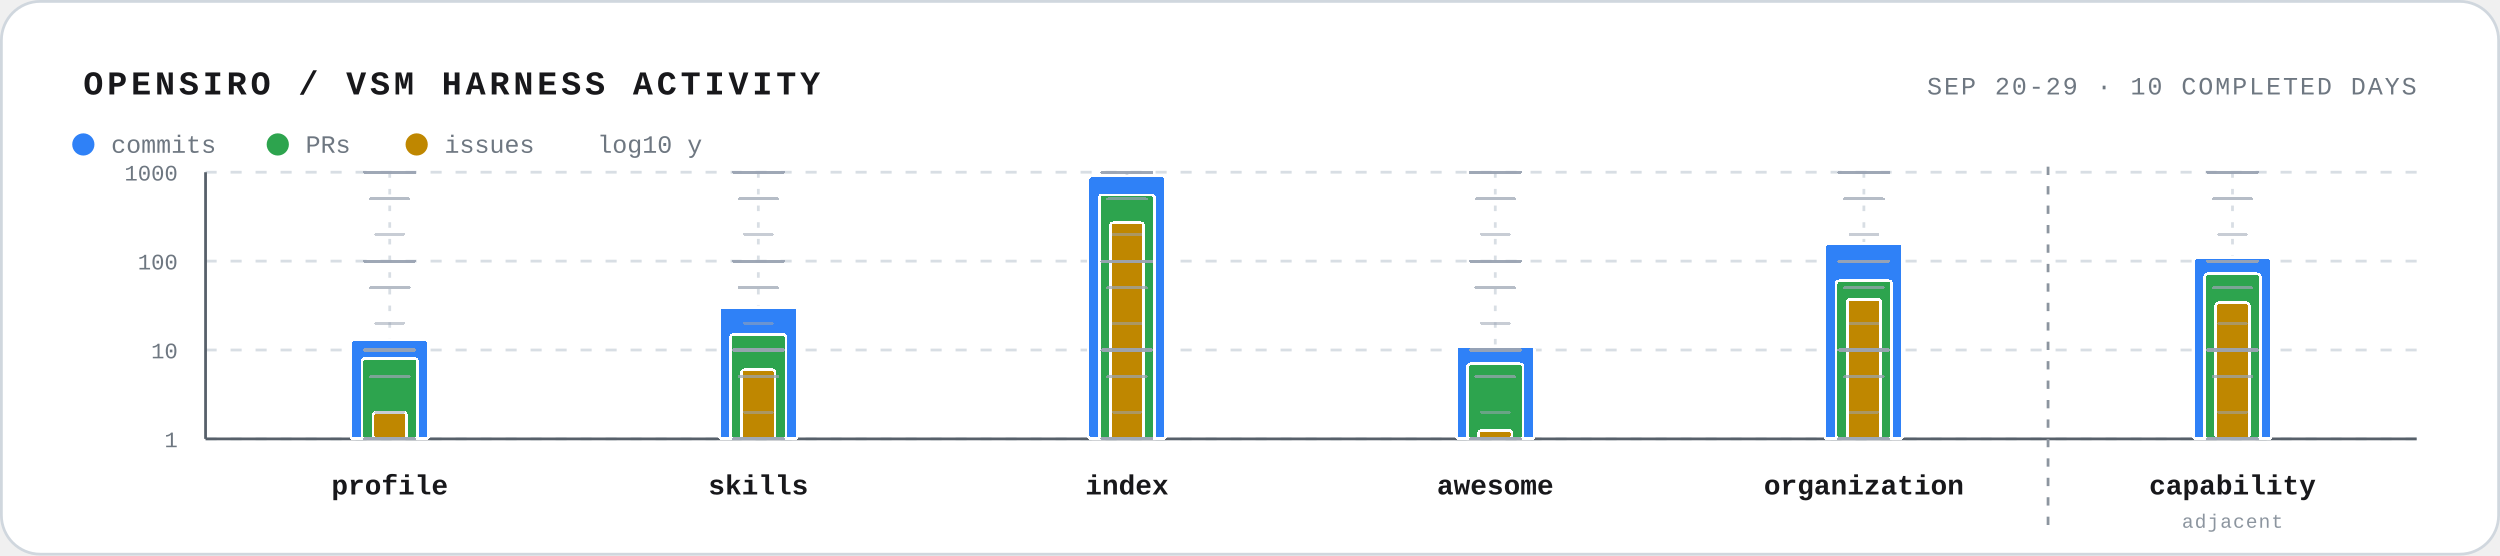
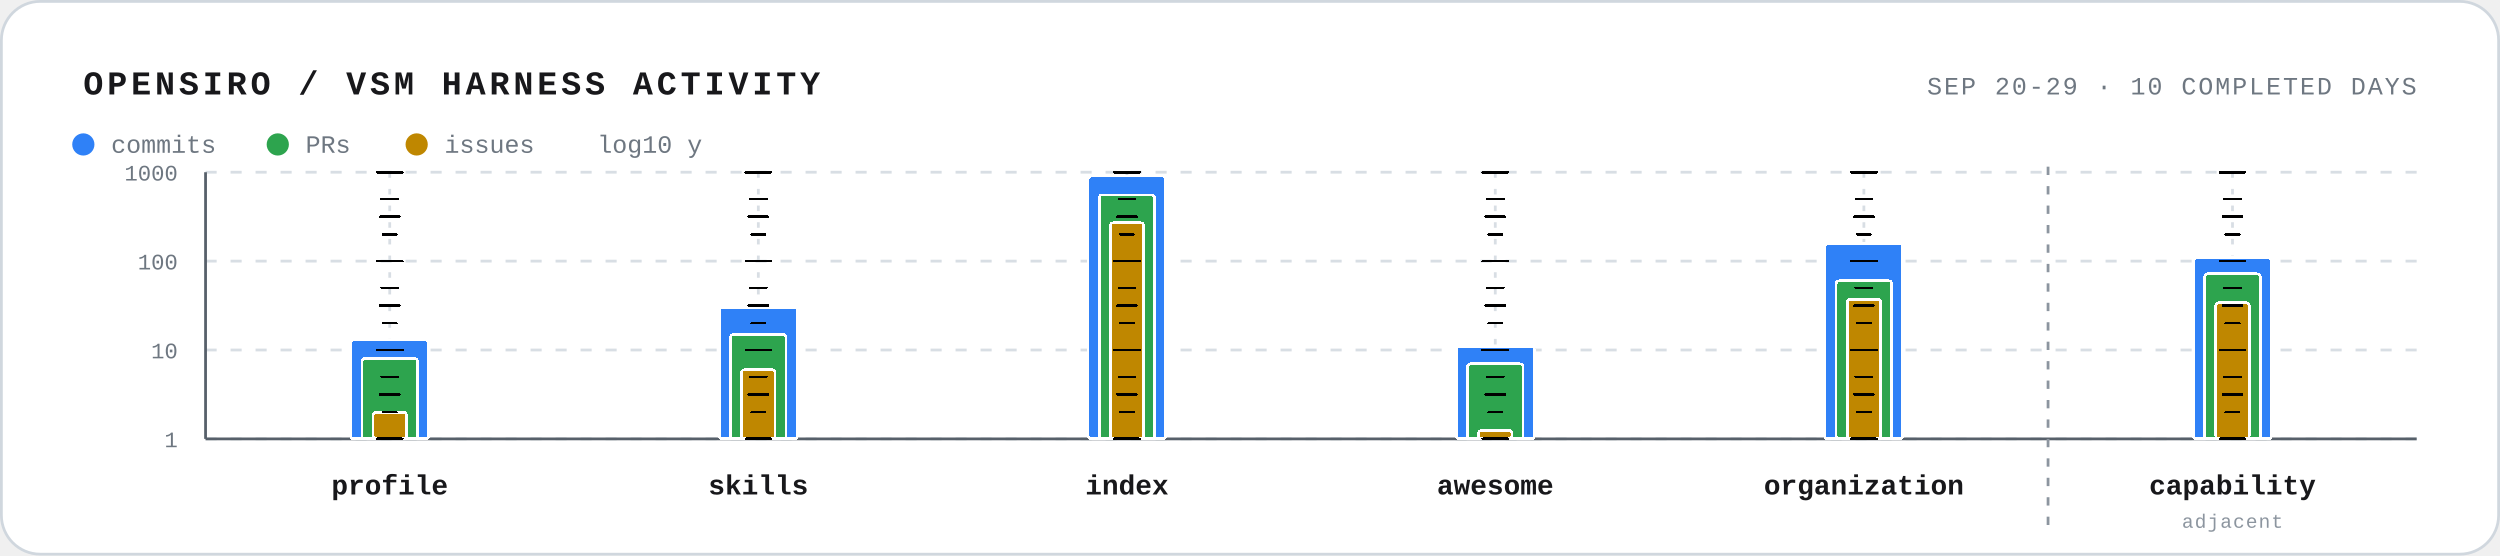
<svg xmlns="http://www.w3.org/2000/svg" width="900" height="200" viewBox="0 0 900 200" role="img" aria-labelledby="title desc">
  <style>
    text { font-family: ui-monospace, SFMono-Regular, Menlo, Consolas, "Liberation Mono", monospace; fill: #18181b; }
    .frame { fill: #ffffff; stroke: #d0d7de; }
    .track { stroke: #d8dee4; stroke-width: 1; stroke-dasharray: 2 4; }
-     .track-tick { stroke: #9aa4b2; stroke-linecap: round; shape-rendering: crispEdges; pointer-events: none; }
-     .track-tick.major { stroke-width: 1.1; opacity: 0.95; }
-     .track-tick.minor { stroke-width: 1; opacity: 0.72; }
-     .track-tick.factor-2 { opacity: 0.55; }
+     .track-tick { stroke: #000000; stroke-width: 0.8; stroke-linecap: round; shape-rendering: crispEdges; pointer-events: none; }
+     .track-tick.midpoint { stroke-width: 0.9; }
+     .track-tick.major { stroke-width: 1; }
    .grid { stroke: #d8dee4; stroke-width: 1; stroke-dasharray: 4 5; }
    .axis { stroke: #57606a; stroke-width: 1; }
    .axis-label { font-size: 8px; fill: #6e7781; }
    .bar { stroke: #ffffff; stroke-width: 1; shape-rendering: crispEdges; }
    .commits { fill: #2f81f7; }
    .prs { fill: #2da44e; }
    .issues { fill: #bf8700; }
    .repo-label { font-size: 10px; font-weight: 700; }
    .scope-label { font-size: 7px; fill: #8c959f; letter-spacing: 0.4px; }
    .scope-boundary { stroke: #8c959f; stroke-width: 1; stroke-dasharray: 3 4; }
    .muted { fill: #6e7781; }
    .legend-label { font-size: 9px; }
  </style>
  <rect x="0.5" y="0.5" width="899" height="199" rx="14" class="frame" />
  <text x="30" y="34" font-size="12" font-weight="700" letter-spacing="1.4">OPENSIRO / VSM HARNESS ACTIVITY</text>
  <text x="870" y="34" text-anchor="end" font-size="9" class="muted" letter-spacing="0.7">SEP 20-29 · 10 COMPLETED DAYS</text>
  <g aria-hidden="true">
    <circle cx="30" cy="52" r="4" fill="#2f81f7" />
    <text x="40" y="55" class="legend-label muted">commits</text>
    <circle cx="100" cy="52" r="4" fill="#2da44e" />
    <text x="110" y="55" class="legend-label muted">PRs</text>
    <circle cx="150" cy="52" r="4" fill="#bf8700" />
    <text x="160" y="55" class="legend-label muted">issues</text>
    <text x="215" y="55" class="legend-label muted">log10 y</text>
  </g>
  <line x1="74" y1="158.0" x2="870" y2="158.0" class="grid" />
  <text x="64" y="161.0" text-anchor="end" class="axis-label">1</text>
  <line x1="74" y1="126.0" x2="870" y2="126.0" class="grid" />
  <text x="64" y="129.0" text-anchor="end" class="axis-label">10</text>
  <line x1="74" y1="94.0" x2="870" y2="94.0" class="grid" />
  <text x="64" y="97.0" text-anchor="end" class="axis-label">100</text>
  <line x1="74" y1="62.0" x2="870" y2="62.0" class="grid" />
  <text x="64" y="65.0" text-anchor="end" class="axis-label">1000</text>
  <line x1="74" y1="62" x2="74" y2="158" class="axis" />
  <line x1="74" y1="158" x2="870" y2="158" class="axis" />
  <line x1="737.3" y1="60" x2="737.3" y2="192" class="scope-boundary" />
  <g class="repo" aria-label="vsm-harness-profile: 13 commits · 8 PRs · 2 issues">
    <line x1="140.3" y1="62" x2="140.3" y2="158" class="track" />
    <rect class="bar commits" x="126.3" y="122.4" width="28" height="35.6" rx="1" />
    <rect class="bar prs" x="130.3" y="129.1" width="20" height="28.9" rx="1" />
    <rect class="bar issues" x="134.3" y="148.4" width="12" height="9.6" rx="1" />
-     <line x1="135.3" y1="148.4" x2="145.3" y2="148.4" class="track-tick minor factor-2" />
-     <line x1="133.3" y1="135.6" x2="147.3" y2="135.6" class="track-tick minor factor-5" />
-     <line x1="135.3" y1="116.4" x2="145.3" y2="116.4" class="track-tick minor factor-2" />
-     <line x1="133.3" y1="103.6" x2="147.3" y2="103.6" class="track-tick minor factor-5" />
-     <line x1="135.3" y1="84.4" x2="145.3" y2="84.4" class="track-tick minor factor-2" />
-     <line x1="133.3" y1="71.6" x2="147.3" y2="71.6" class="track-tick minor factor-5" />
-     <line x1="131.3" y1="158.0" x2="149.3" y2="158.0" class="track-tick major" />
-     <line x1="131.3" y1="126.0" x2="149.3" y2="126.0" class="track-tick major" />
-     <line x1="131.3" y1="94.0" x2="149.3" y2="94.0" class="track-tick major" />
-     <line x1="131.3" y1="62.0" x2="149.3" y2="62.0" class="track-tick major" />
+     <line x1="137.8" y1="148.4" x2="142.8" y2="148.4" class="track-tick minor factor-2" />
+     <line x1="137.3" y1="135.6" x2="143.3" y2="135.6" class="track-tick minor factor-5" />
+     <line x1="137.8" y1="116.4" x2="142.8" y2="116.4" class="track-tick minor factor-2" />
+     <line x1="137.3" y1="103.6" x2="143.3" y2="103.6" class="track-tick minor factor-5" />
+     <line x1="137.8" y1="84.4" x2="142.8" y2="84.4" class="track-tick minor factor-2" />
+     <line x1="137.3" y1="71.6" x2="143.3" y2="71.6" class="track-tick minor factor-5" />
+     <line x1="136.8" y1="142.0" x2="143.8" y2="142.0" class="track-tick midpoint" />
+     <line x1="136.8" y1="110.0" x2="143.8" y2="110.0" class="track-tick midpoint" />
+     <line x1="136.8" y1="78.0" x2="143.8" y2="78.0" class="track-tick midpoint" />
+     <line x1="135.8" y1="158.0" x2="144.8" y2="158.0" class="track-tick major" />
+     <line x1="135.8" y1="126.0" x2="144.8" y2="126.0" class="track-tick major" />
+     <line x1="135.8" y1="94.0" x2="144.8" y2="94.0" class="track-tick major" />
+     <line x1="135.8" y1="62.0" x2="144.8" y2="62.0" class="track-tick major" />
    <text x="140.3" y="178" text-anchor="middle" class="repo-label">profile</text>
  </g>
  <g class="repo" aria-label="vsm-harness-skills: 30 commits · 15 PRs · 6 issues">
    <line x1="273.0" y1="62" x2="273.0" y2="158" class="track" />
    <rect class="bar commits" x="259.0" y="110.7" width="28" height="47.3" rx="1" />
    <rect class="bar prs" x="263.0" y="120.4" width="20" height="37.6" rx="1" />
    <rect class="bar issues" x="267.0" y="133.1" width="12" height="24.9" rx="1" />
-     <line x1="268.0" y1="148.4" x2="278.0" y2="148.4" class="track-tick minor factor-2" />
-     <line x1="266.0" y1="135.6" x2="280.0" y2="135.6" class="track-tick minor factor-5" />
-     <line x1="268.0" y1="116.4" x2="278.0" y2="116.4" class="track-tick minor factor-2" />
-     <line x1="266.0" y1="103.6" x2="280.0" y2="103.6" class="track-tick minor factor-5" />
-     <line x1="268.0" y1="84.4" x2="278.0" y2="84.4" class="track-tick minor factor-2" />
-     <line x1="266.0" y1="71.6" x2="280.0" y2="71.6" class="track-tick minor factor-5" />
-     <line x1="264.0" y1="158.0" x2="282.0" y2="158.0" class="track-tick major" />
-     <line x1="264.0" y1="126.0" x2="282.0" y2="126.0" class="track-tick major" />
-     <line x1="264.0" y1="94.0" x2="282.0" y2="94.0" class="track-tick major" />
-     <line x1="264.0" y1="62.0" x2="282.0" y2="62.0" class="track-tick major" />
+     <line x1="270.5" y1="148.4" x2="275.5" y2="148.4" class="track-tick minor factor-2" />
+     <line x1="270.0" y1="135.6" x2="276.0" y2="135.6" class="track-tick minor factor-5" />
+     <line x1="270.5" y1="116.4" x2="275.5" y2="116.4" class="track-tick minor factor-2" />
+     <line x1="270.0" y1="103.6" x2="276.0" y2="103.6" class="track-tick minor factor-5" />
+     <line x1="270.5" y1="84.4" x2="275.5" y2="84.4" class="track-tick minor factor-2" />
+     <line x1="270.0" y1="71.6" x2="276.0" y2="71.6" class="track-tick minor factor-5" />
+     <line x1="269.5" y1="142.0" x2="276.5" y2="142.0" class="track-tick midpoint" />
+     <line x1="269.5" y1="110.0" x2="276.5" y2="110.0" class="track-tick midpoint" />
+     <line x1="269.5" y1="78.0" x2="276.5" y2="78.0" class="track-tick midpoint" />
+     <line x1="268.5" y1="158.0" x2="277.5" y2="158.0" class="track-tick major" />
+     <line x1="268.5" y1="126.0" x2="277.5" y2="126.0" class="track-tick major" />
+     <line x1="268.5" y1="94.0" x2="277.5" y2="94.0" class="track-tick major" />
+     <line x1="268.5" y1="62.0" x2="277.5" y2="62.0" class="track-tick major" />
    <text x="273.0" y="178" text-anchor="middle" class="repo-label">skills</text>
  </g>
  <g class="repo" aria-label="vsm-harness-index: 903 commits · 555 PRs · 270 issues">
    <line x1="405.7" y1="62" x2="405.7" y2="158" class="track" />
    <rect class="bar commits" x="391.7" y="63.4" width="28" height="94.6" rx="1" />
    <rect class="bar prs" x="395.7" y="70.2" width="20" height="87.8" rx="1" />
    <rect class="bar issues" x="399.7" y="80.2" width="12" height="77.8" rx="1" />
-     <line x1="400.7" y1="148.4" x2="410.7" y2="148.4" class="track-tick minor factor-2" />
-     <line x1="398.7" y1="135.6" x2="412.7" y2="135.6" class="track-tick minor factor-5" />
-     <line x1="400.7" y1="116.4" x2="410.7" y2="116.4" class="track-tick minor factor-2" />
-     <line x1="398.7" y1="103.6" x2="412.7" y2="103.6" class="track-tick minor factor-5" />
-     <line x1="400.7" y1="84.4" x2="410.7" y2="84.4" class="track-tick minor factor-2" />
-     <line x1="398.7" y1="71.6" x2="412.7" y2="71.6" class="track-tick minor factor-5" />
-     <line x1="396.7" y1="158.0" x2="414.7" y2="158.0" class="track-tick major" />
-     <line x1="396.7" y1="126.0" x2="414.7" y2="126.0" class="track-tick major" />
-     <line x1="396.7" y1="94.0" x2="414.7" y2="94.0" class="track-tick major" />
-     <line x1="396.7" y1="62.0" x2="414.7" y2="62.0" class="track-tick major" />
+     <line x1="403.2" y1="148.4" x2="408.2" y2="148.4" class="track-tick minor factor-2" />
+     <line x1="402.7" y1="135.6" x2="408.7" y2="135.6" class="track-tick minor factor-5" />
+     <line x1="403.2" y1="116.4" x2="408.2" y2="116.4" class="track-tick minor factor-2" />
+     <line x1="402.7" y1="103.6" x2="408.7" y2="103.6" class="track-tick minor factor-5" />
+     <line x1="403.2" y1="84.4" x2="408.2" y2="84.4" class="track-tick minor factor-2" />
+     <line x1="402.7" y1="71.6" x2="408.7" y2="71.6" class="track-tick minor factor-5" />
+     <line x1="402.2" y1="142.0" x2="409.2" y2="142.0" class="track-tick midpoint" />
+     <line x1="402.2" y1="110.0" x2="409.2" y2="110.0" class="track-tick midpoint" />
+     <line x1="402.2" y1="78.0" x2="409.2" y2="78.0" class="track-tick midpoint" />
+     <line x1="401.2" y1="158.0" x2="410.2" y2="158.0" class="track-tick major" />
+     <line x1="401.2" y1="126.0" x2="410.2" y2="126.0" class="track-tick major" />
+     <line x1="401.2" y1="94.0" x2="410.2" y2="94.0" class="track-tick major" />
+     <line x1="401.2" y1="62.0" x2="410.2" y2="62.0" class="track-tick major" />
    <text x="405.7" y="178" text-anchor="middle" class="repo-label">index</text>
  </g>
  <g class="repo" aria-label="awesome-vsm-harness: 11 commits · 7 PRs · 1 issues">
    <line x1="538.3" y1="62" x2="538.3" y2="158" class="track" />
    <rect class="bar commits" x="524.3" y="124.7" width="28" height="33.3" rx="1" />
    <rect class="bar prs" x="528.3" y="131.0" width="20" height="27.0" rx="1" />
    <rect class="bar issues" x="532.3" y="155.0" width="12" height="3.0" rx="1" />
-     <line x1="533.3" y1="148.4" x2="543.3" y2="148.4" class="track-tick minor factor-2" />
-     <line x1="531.3" y1="135.6" x2="545.3" y2="135.6" class="track-tick minor factor-5" />
-     <line x1="533.3" y1="116.4" x2="543.3" y2="116.4" class="track-tick minor factor-2" />
-     <line x1="531.3" y1="103.6" x2="545.3" y2="103.6" class="track-tick minor factor-5" />
-     <line x1="533.3" y1="84.4" x2="543.3" y2="84.4" class="track-tick minor factor-2" />
-     <line x1="531.3" y1="71.6" x2="545.3" y2="71.6" class="track-tick minor factor-5" />
-     <line x1="529.3" y1="158.0" x2="547.3" y2="158.0" class="track-tick major" />
-     <line x1="529.3" y1="126.0" x2="547.3" y2="126.0" class="track-tick major" />
-     <line x1="529.3" y1="94.0" x2="547.3" y2="94.0" class="track-tick major" />
-     <line x1="529.3" y1="62.0" x2="547.3" y2="62.0" class="track-tick major" />
+     <line x1="535.8" y1="148.4" x2="540.8" y2="148.4" class="track-tick minor factor-2" />
+     <line x1="535.3" y1="135.6" x2="541.3" y2="135.6" class="track-tick minor factor-5" />
+     <line x1="535.8" y1="116.4" x2="540.8" y2="116.4" class="track-tick minor factor-2" />
+     <line x1="535.3" y1="103.6" x2="541.3" y2="103.6" class="track-tick minor factor-5" />
+     <line x1="535.8" y1="84.4" x2="540.8" y2="84.4" class="track-tick minor factor-2" />
+     <line x1="535.3" y1="71.6" x2="541.3" y2="71.6" class="track-tick minor factor-5" />
+     <line x1="534.8" y1="142.0" x2="541.8" y2="142.0" class="track-tick midpoint" />
+     <line x1="534.8" y1="110.0" x2="541.8" y2="110.0" class="track-tick midpoint" />
+     <line x1="534.8" y1="78.0" x2="541.8" y2="78.0" class="track-tick midpoint" />
+     <line x1="533.8" y1="158.0" x2="542.8" y2="158.0" class="track-tick major" />
+     <line x1="533.8" y1="126.0" x2="542.8" y2="126.0" class="track-tick major" />
+     <line x1="533.8" y1="94.0" x2="542.8" y2="94.0" class="track-tick major" />
+     <line x1="533.8" y1="62.0" x2="542.8" y2="62.0" class="track-tick major" />
    <text x="538.3" y="178" text-anchor="middle" class="repo-label">awesome</text>
  </g>
  <g class="repo" aria-label="vsm-oss-organization: 159 commits · 60 PRs · 37 issues">
    <line x1="671.0" y1="62" x2="671.0" y2="158" class="track" />
    <rect class="bar commits" x="657.0" y="87.6" width="28" height="70.4" rx="1" />
    <rect class="bar prs" x="661.0" y="101.1" width="20" height="56.9" rx="1" />
    <rect class="bar issues" x="665.0" y="107.8" width="12" height="50.2" rx="1" />
-     <line x1="666.0" y1="148.4" x2="676.0" y2="148.4" class="track-tick minor factor-2" />
-     <line x1="664.0" y1="135.6" x2="678.0" y2="135.6" class="track-tick minor factor-5" />
-     <line x1="666.0" y1="116.4" x2="676.0" y2="116.4" class="track-tick minor factor-2" />
-     <line x1="664.0" y1="103.6" x2="678.0" y2="103.6" class="track-tick minor factor-5" />
-     <line x1="666.0" y1="84.4" x2="676.0" y2="84.4" class="track-tick minor factor-2" />
-     <line x1="664.0" y1="71.6" x2="678.0" y2="71.6" class="track-tick minor factor-5" />
-     <line x1="662.0" y1="158.0" x2="680.0" y2="158.0" class="track-tick major" />
-     <line x1="662.0" y1="126.0" x2="680.0" y2="126.0" class="track-tick major" />
-     <line x1="662.0" y1="94.0" x2="680.0" y2="94.0" class="track-tick major" />
-     <line x1="662.0" y1="62.0" x2="680.0" y2="62.0" class="track-tick major" />
+     <line x1="668.5" y1="148.4" x2="673.5" y2="148.4" class="track-tick minor factor-2" />
+     <line x1="668.0" y1="135.6" x2="674.0" y2="135.6" class="track-tick minor factor-5" />
+     <line x1="668.5" y1="116.4" x2="673.5" y2="116.4" class="track-tick minor factor-2" />
+     <line x1="668.0" y1="103.6" x2="674.0" y2="103.6" class="track-tick minor factor-5" />
+     <line x1="668.5" y1="84.4" x2="673.5" y2="84.4" class="track-tick minor factor-2" />
+     <line x1="668.0" y1="71.6" x2="674.0" y2="71.6" class="track-tick minor factor-5" />
+     <line x1="667.5" y1="142.0" x2="674.5" y2="142.0" class="track-tick midpoint" />
+     <line x1="667.5" y1="110.0" x2="674.5" y2="110.0" class="track-tick midpoint" />
+     <line x1="667.5" y1="78.0" x2="674.5" y2="78.0" class="track-tick midpoint" />
+     <line x1="666.5" y1="158.0" x2="675.5" y2="158.0" class="track-tick major" />
+     <line x1="666.5" y1="126.0" x2="675.5" y2="126.0" class="track-tick major" />
+     <line x1="666.5" y1="94.0" x2="675.5" y2="94.0" class="track-tick major" />
+     <line x1="666.5" y1="62.0" x2="675.5" y2="62.0" class="track-tick major" />
    <text x="671.0" y="178" text-anchor="middle" class="repo-label">organization</text>
  </g>
  <g class="repo" aria-label="vsm-harness-capability: 109 commits · 72 PRs · 34 issues; adjacent research repository">
    <line x1="803.7" y1="62" x2="803.7" y2="158" class="track" />
    <rect class="bar commits" x="789.7" y="92.8" width="28" height="65.2" rx="1" />
    <rect class="bar prs" x="793.7" y="98.6" width="20" height="59.4" rx="1" />
    <rect class="bar issues" x="797.7" y="109.0" width="12" height="49.0" rx="1" />
-     <line x1="798.7" y1="148.4" x2="808.7" y2="148.4" class="track-tick minor factor-2" />
-     <line x1="796.7" y1="135.6" x2="810.7" y2="135.6" class="track-tick minor factor-5" />
-     <line x1="798.7" y1="116.4" x2="808.7" y2="116.4" class="track-tick minor factor-2" />
-     <line x1="796.7" y1="103.6" x2="810.7" y2="103.6" class="track-tick minor factor-5" />
-     <line x1="798.7" y1="84.4" x2="808.7" y2="84.4" class="track-tick minor factor-2" />
-     <line x1="796.7" y1="71.6" x2="810.7" y2="71.6" class="track-tick minor factor-5" />
-     <line x1="794.7" y1="158.0" x2="812.7" y2="158.0" class="track-tick major" />
-     <line x1="794.7" y1="126.0" x2="812.7" y2="126.0" class="track-tick major" />
-     <line x1="794.7" y1="94.0" x2="812.7" y2="94.0" class="track-tick major" />
-     <line x1="794.7" y1="62.0" x2="812.7" y2="62.0" class="track-tick major" />
+     <line x1="801.2" y1="148.4" x2="806.2" y2="148.4" class="track-tick minor factor-2" />
+     <line x1="800.7" y1="135.6" x2="806.7" y2="135.6" class="track-tick minor factor-5" />
+     <line x1="801.2" y1="116.4" x2="806.2" y2="116.4" class="track-tick minor factor-2" />
+     <line x1="800.7" y1="103.6" x2="806.7" y2="103.6" class="track-tick minor factor-5" />
+     <line x1="801.2" y1="84.4" x2="806.2" y2="84.4" class="track-tick minor factor-2" />
+     <line x1="800.7" y1="71.6" x2="806.7" y2="71.6" class="track-tick minor factor-5" />
+     <line x1="800.2" y1="142.0" x2="807.2" y2="142.0" class="track-tick midpoint" />
+     <line x1="800.2" y1="110.0" x2="807.2" y2="110.0" class="track-tick midpoint" />
+     <line x1="800.2" y1="78.0" x2="807.2" y2="78.0" class="track-tick midpoint" />
+     <line x1="799.2" y1="158.0" x2="808.2" y2="158.0" class="track-tick major" />
+     <line x1="799.2" y1="126.0" x2="808.2" y2="126.0" class="track-tick major" />
+     <line x1="799.2" y1="94.0" x2="808.2" y2="94.0" class="track-tick major" />
+     <line x1="799.2" y1="62.0" x2="808.2" y2="62.0" class="track-tick major" />
    <text x="803.7" y="178" text-anchor="middle" class="repo-label">capability</text>
    <text x="803.7" y="190" text-anchor="middle" class="scope-label">adjacent</text>
  </g>
</svg>
